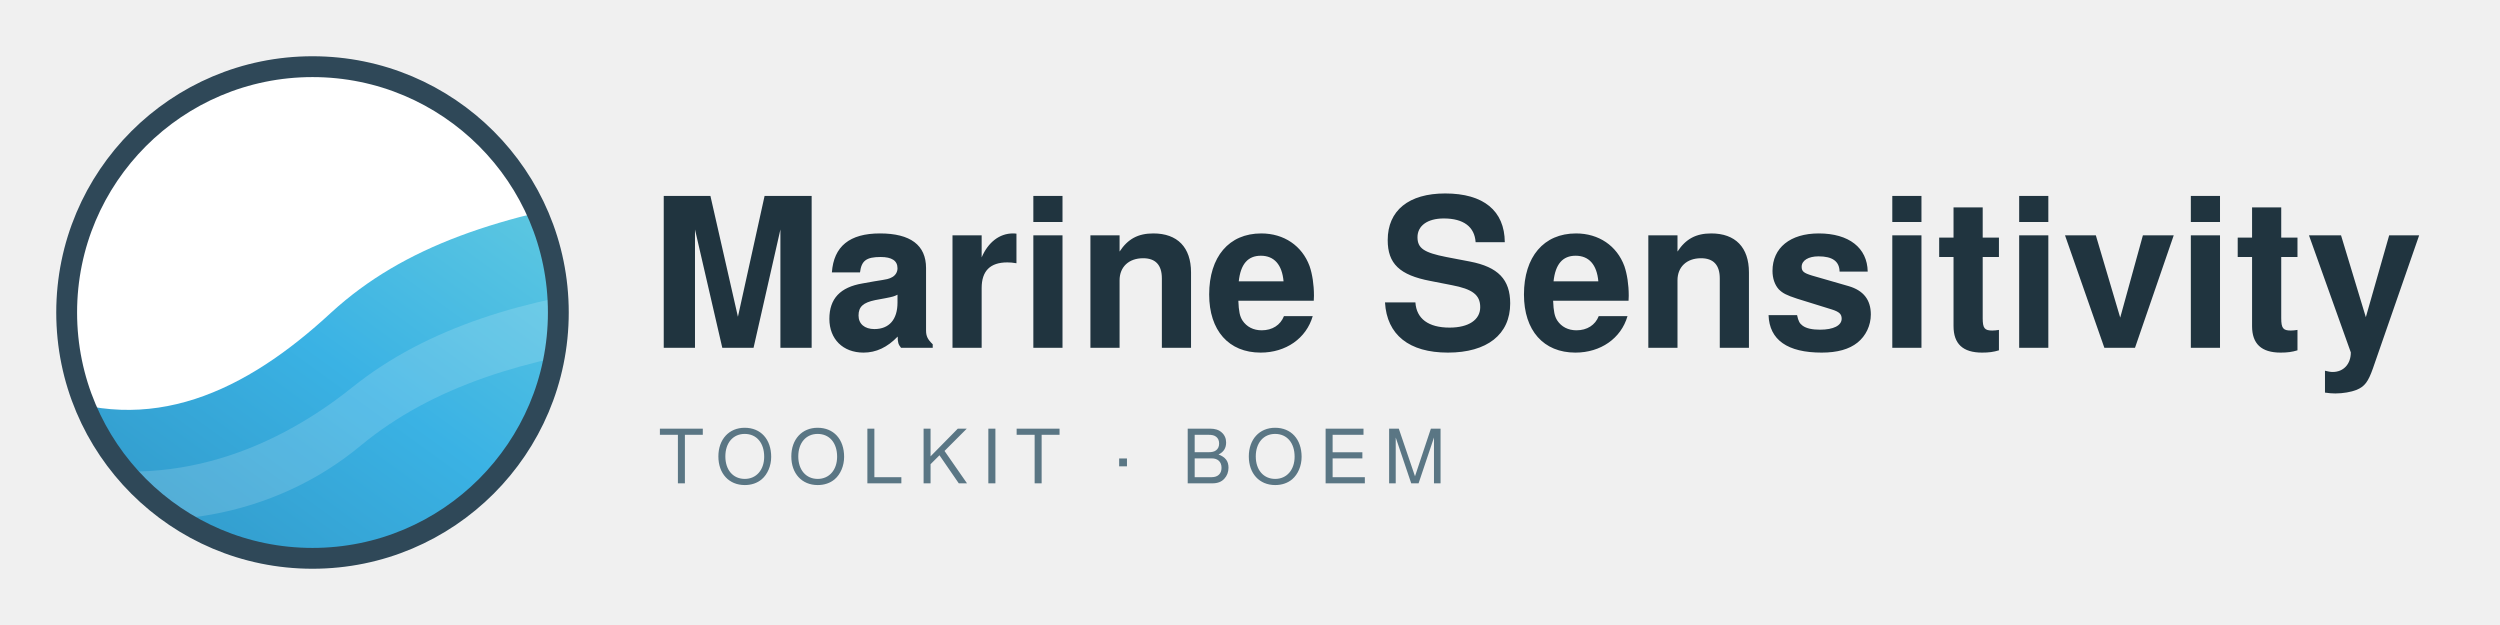
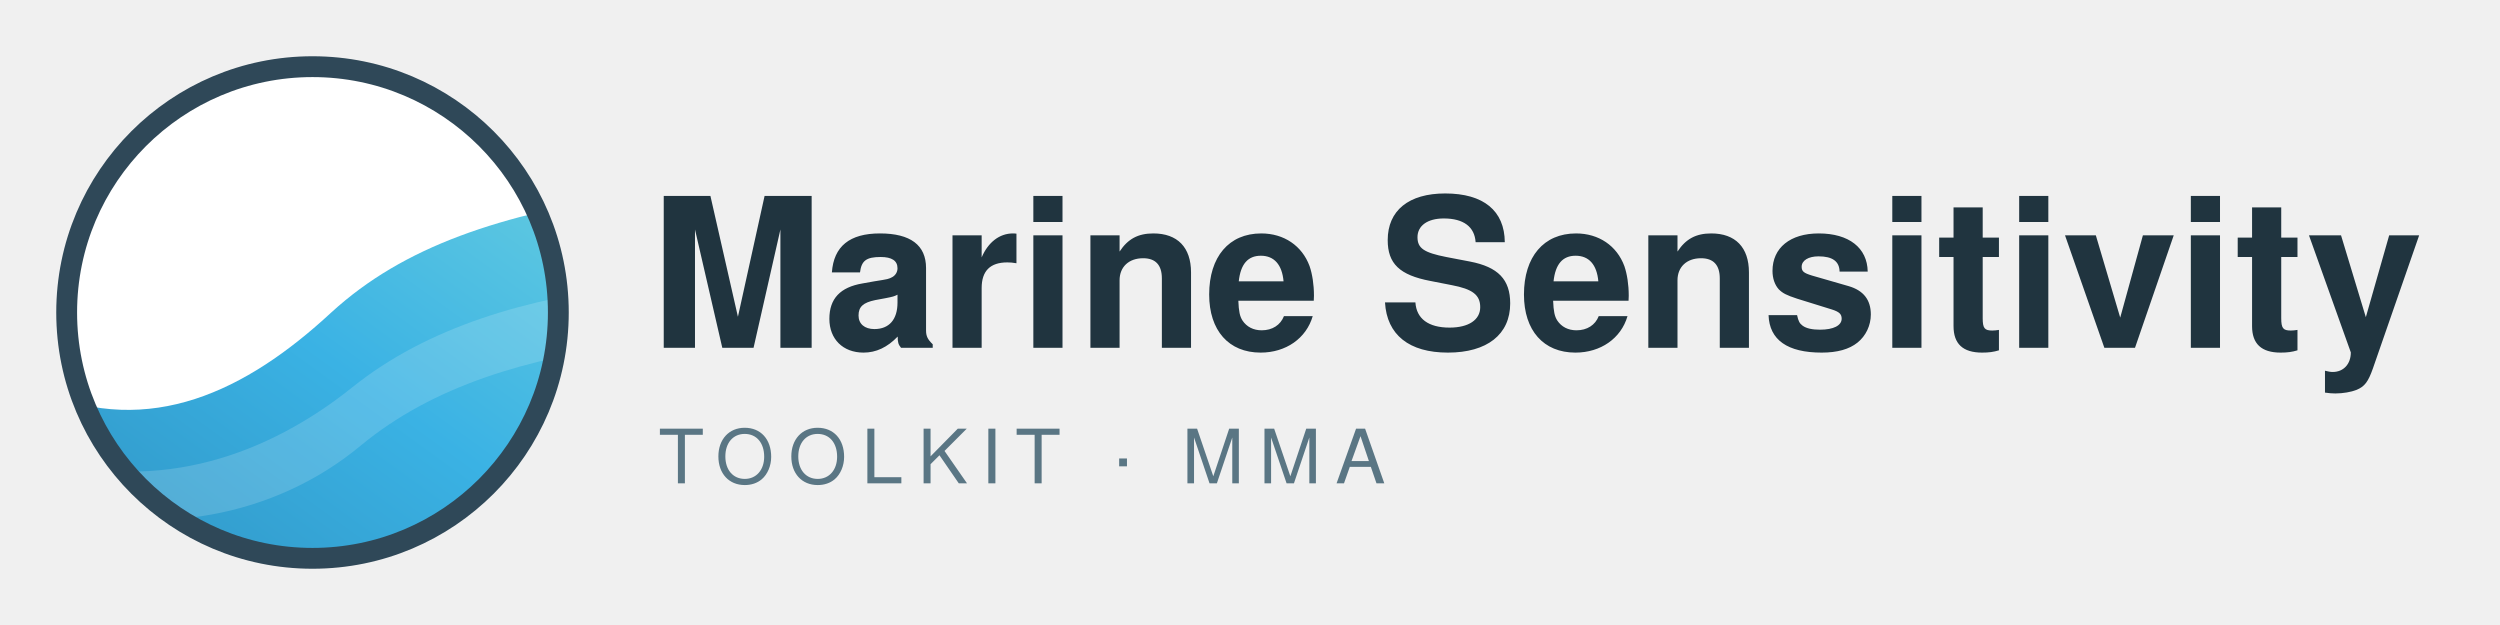
<svg xmlns="http://www.w3.org/2000/svg" viewBox="0 0 1200 300" width="1200" height="300" role="img" aria-label="Marine Sensitivity Toolkit">
  <defs>
    <linearGradient id="sea" x1="0" y1="1" x2="1" y2="0">
      <stop offset="0" stop-color="#2E8FBE" />
      <stop offset="0.55" stop-color="#3AB2E4" />
      <stop offset="1" stop-color="#66CDE0" />
    </linearGradient>
    <clipPath id="disc">
      <circle cx="150" cy="150" r="118" />
    </clipPath>
  </defs>
  <circle cx="150" cy="150" r="118" fill="#FFFFFF" />
  <path clip-path="url(#disc)" fill="url(#sea)" d="M20,188 C72,210 118,188 159,150 C194,118 240,103 305,93 L305,300 L20,300 Z" />
  <path clip-path="url(#disc)" fill="#FFFFFF" opacity="0.16" d="M20,220 C77,237 129,218 169,186 C205,157 253,143 305,137 L305,165            C253,172 208,185 173,214 C132,248 74,259 20,241 Z" />
  <circle cx="150" cy="150" r="118" fill="none" stroke="#2F4858" stroke-width="10" />
  <g font-family="Avenir Next, -apple-system, Segoe UI, Helvetica, Arial, sans-serif">
    <text x="312" y="132" font-size="100" font-weight="600" fill="#20343F" dominant-baseline="middle">Marine Sensitivity</text>
-     <text x="316" y="232" font-size="36" font-weight="500" letter-spacing="7" fill="#5A7684">TOOLKIT · BOEM</text>
+     <text x="316" y="232" font-size="36" font-weight="500" letter-spacing="7" fill="#5A7684">TOOLKIT · MMA</text>
  </g>
</svg>
